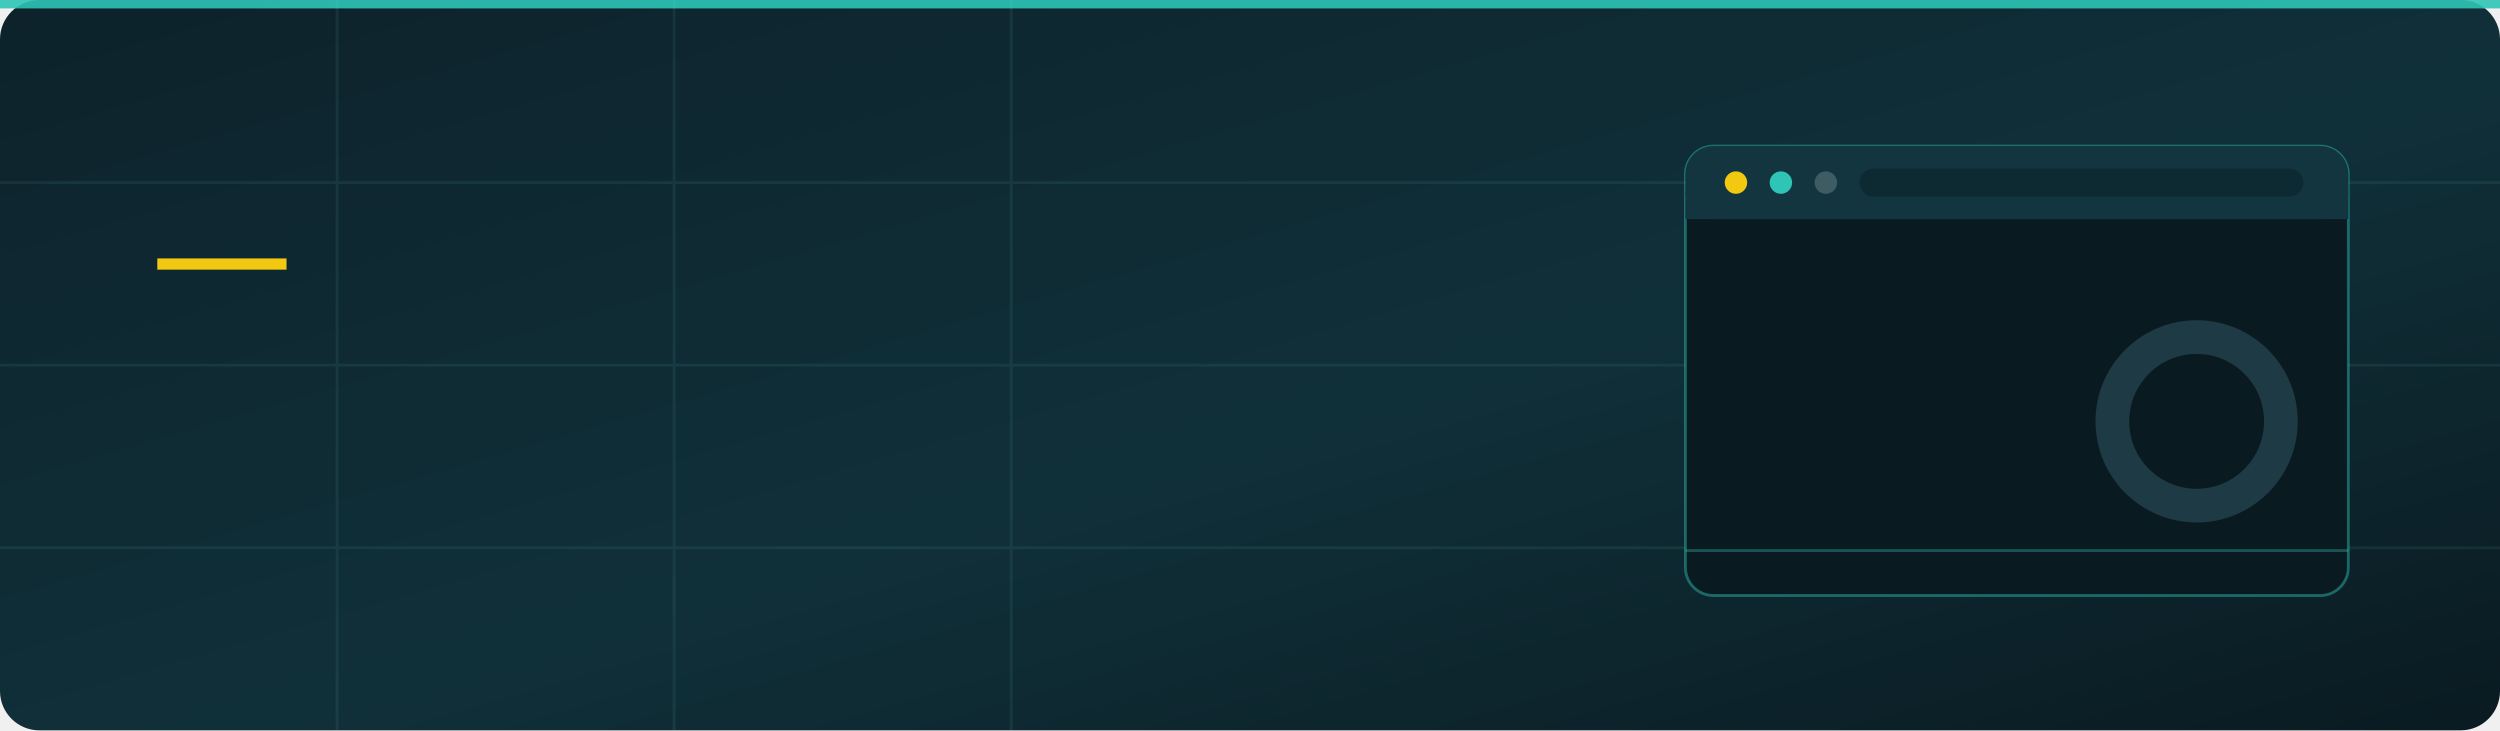
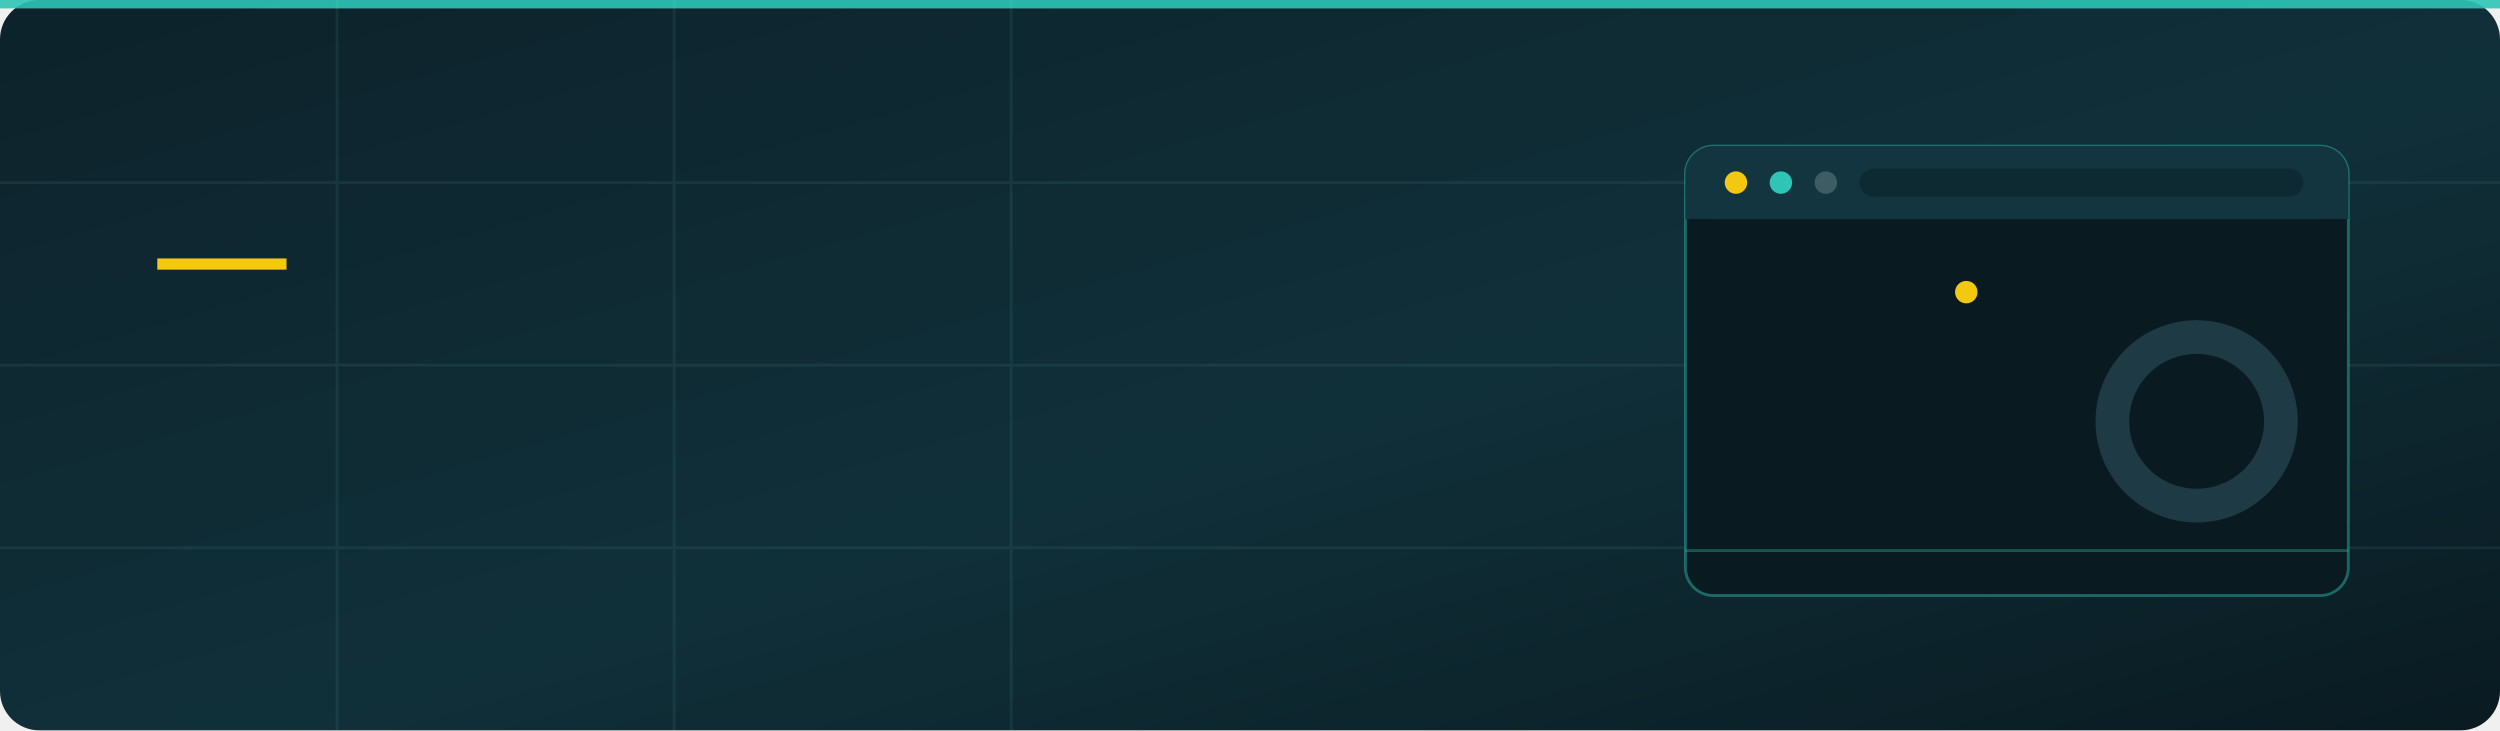
<svg xmlns="http://www.w3.org/2000/svg" width="890" height="260" viewBox="0 0 890 260">
  <defs>
    <linearGradient id="pbg" x1="0" y1="0" x2="1" y2="1">
      <stop offset="0" stop-color="#0D222B" />
      <stop offset="0.55" stop-color="#103039" />
      <stop offset="1" stop-color="#0A1A21" />
    </linearGradient>
    <linearGradient id="barT" x1="0" y1="1" x2="0" y2="0">
      <stop offset="0" stop-color="#2EC4B6" stop-opacity="0.85" />
      <stop offset="1" stop-color="#7FE7DC" stop-opacity="0.95" />
    </linearGradient>
    <linearGradient id="barG" x1="0" y1="1" x2="0" y2="0">
      <stop offset="0" stop-color="#F2C811" stop-opacity="0.85" />
      <stop offset="1" stop-color="#F9DE69" stop-opacity="0.95" />
    </linearGradient>
  </defs>
  <rect width="890" height="260" fill="url(#pbg)" rx="14" />
  <rect x="0" y="0" width="890" height="3" fill="#2EC4B6" opacity="0.9" />
  <g opacity="0.08" stroke="#7FE7DC">
    <line x1="0" y1="65" x2="890" y2="65" />
    <line x1="0" y1="130" x2="890" y2="130" />
    <line x1="0" y1="195" x2="890" y2="195" />
    <line x1="120" y1="0" x2="120" y2="260" />
    <line x1="240" y1="0" x2="240" y2="260" />
    <line x1="360" y1="0" x2="360" y2="260" />
  </g>
  <g font-family="Segoe UI, Helvetica, Arial, sans-serif">
    <text x="56" y="74" font-size="11.5" letter-spacing="3" fill="#2EC4B6" opacity="0">MOHAMMAD KHAIRY · PORTFOLIO
      <animate attributeName="opacity" from="0" to="1" dur="0.7s" begin="0.2s" fill="freeze" />
    </text>
    <rect x="56" y="92" width="46" height="4" fill="#F2C811">
      <animate attributeName="width" values="0;46" dur="0.7s" begin="0.3s" fill="freeze" />
    </rect>
    <text x="56" y="140" font-size="40" font-weight="700" fill="#FFFFFF" opacity="0">Data, designed to be
      <animate attributeName="opacity" from="0" to="1" dur="0.8s" begin="0.5s" fill="freeze" />
    </text>
    <text x="56" y="188" font-size="40" font-weight="700" fill="#F2C811" opacity="0">understood.
      <animate attributeName="opacity" from="0" to="1" dur="0.8s" begin="0.9s" fill="freeze" />
    </text>
    <text x="56" y="222" font-size="14.5" fill="#B9D6D2" opacity="0">Interactive dashboards · English and Arabic · Dark and light
      <animate attributeName="opacity" from="0" to="1" dur="0.8s" begin="1.3s" fill="freeze" />
    </text>
  </g>
  <g>
    <rect x="600" y="52" width="236" height="160" rx="10" fill="#0A1A21" stroke="#2EC4B6" stroke-opacity="0.45" />
    <rect x="600" y="52" width="236" height="26" rx="10" fill="#123540" />
    <rect x="600" y="68" width="236" height="10" fill="#123540" />
    <circle cx="618" cy="65" r="4" fill="#F2C811" />
    <circle cx="634" cy="65" r="4" fill="#2EC4B6" />
    <circle cx="650" cy="65" r="4" fill="#3E5C63" />
    <rect x="662" y="60" width="158" height="10" rx="5" fill="#0D2A33" />
    <rect x="620" y="196" width="16" height="0" rx="3" fill="url(#barT)">
      <animate attributeName="height" values="0;46" dur="0.9s" begin="0.4s" fill="freeze" calcMode="spline" keySplines="0.2 0 0.2 1" keyTimes="0;1" />
      <animate attributeName="y" values="196;150" dur="0.9s" begin="0.4s" fill="freeze" calcMode="spline" keySplines="0.2 0 0.2 1" keyTimes="0;1" />
    </rect>
    <rect x="644" y="196" width="16" height="0" rx="3" fill="url(#barG)">
      <animate attributeName="height" values="0;70" dur="0.9s" begin="0.55s" fill="freeze" calcMode="spline" keySplines="0.2 0 0.2 1" keyTimes="0;1" />
      <animate attributeName="y" values="196;126" dur="0.9s" begin="0.55s" fill="freeze" calcMode="spline" keySplines="0.2 0 0.2 1" keyTimes="0;1" />
    </rect>
    <rect x="668" y="196" width="16" height="0" rx="3" fill="url(#barT)">
      <animate attributeName="height" values="0;56" dur="0.9s" begin="0.7s" fill="freeze" calcMode="spline" keySplines="0.2 0 0.2 1" keyTimes="0;1" />
      <animate attributeName="y" values="196;140" dur="0.9s" begin="0.7s" fill="freeze" calcMode="spline" keySplines="0.2 0 0.2 1" keyTimes="0;1" />
    </rect>
    <rect x="692" y="196" width="16" height="0" rx="3" fill="url(#barG)">
      <animate attributeName="height" values="0;86" dur="0.9s" begin="0.85s" fill="freeze" calcMode="spline" keySplines="0.2 0 0.2 1" keyTimes="0;1" />
      <animate attributeName="y" values="196;110" dur="0.9s" begin="0.85s" fill="freeze" calcMode="spline" keySplines="0.2 0 0.2 1" keyTimes="0;1" />
    </rect>
    <rect x="716" y="196" width="16" height="0" rx="3" fill="url(#barT)">
      <animate attributeName="height" values="0;64" dur="0.9s" begin="1s" fill="freeze" calcMode="spline" keySplines="0.2 0 0.2 1" keyTimes="0;1" />
      <animate attributeName="y" values="196;132" dur="0.9s" begin="1s" fill="freeze" calcMode="spline" keySplines="0.2 0 0.2 1" keyTimes="0;1" />
    </rect>
    <circle cx="782" cy="150" r="30" fill="none" stroke="#1E3A44" stroke-width="12" />
-     <path d="M 782 120 A 30 30 0 0 1 810 160" fill="none" stroke="#F2C811" stroke-width="12" stroke-dasharray="95" stroke-dashoffset="95">
-       <animate attributeName="stroke-dashoffset" from="95" to="0" dur="1s" begin="1.1s" fill="freeze" calcMode="spline" keySplines="0.2 0 0.2 1" keyTimes="0;1" />
-     </path>
-     <path d="M 810 160 A 30 30 0 0 1 766 172" fill="none" stroke="#2EC4B6" stroke-width="12" stroke-dasharray="95" stroke-dashoffset="95">
-       <animate attributeName="stroke-dashoffset" from="95" to="0" dur="1s" begin="1.5s" fill="freeze" calcMode="spline" keySplines="0.2 0 0.2 1" keyTimes="0;1" />
-     </path>
+     <g>
+       <animateTransform attributeName="transform" type="rotate" from="0 782 150" to="360 782 150" dur="9s" repeatCount="indefinite" />
+       <path d="M 782 120 A 30 30 0 0 1 810 160" fill="none" stroke="#F2C811" stroke-width="12" stroke-dasharray="95" stroke-dashoffset="95">
+         <animate attributeName="stroke-dashoffset" from="95" to="0" dur="1s" begin="1.1s" fill="freeze" calcMode="spline" keySplines="0.2 0 0.2 1" keyTimes="0;1" />
+       </path>
+       <path d="M 810 160 A 30 30 0 0 1 766 172" fill="none" stroke="#2EC4B6" stroke-width="12" stroke-dasharray="95" stroke-dashoffset="95">
+         <animate attributeName="stroke-dashoffset" from="95" to="0" dur="1s" begin="1.5s" fill="freeze" calcMode="spline" keySplines="0.2 0 0.2 1" keyTimes="0;1" />
+       </path>
+     </g>
+     <circle cx="700" cy="104" r="4" fill="#F2C811">
+       <animate attributeName="opacity" values="0.2;1;0.2" dur="1.8s" repeatCount="indefinite" />
+       <animate attributeName="r" values="3;5;3" dur="1.8s" repeatCount="indefinite" />
+     </circle>
    <line x1="600" y1="196" x2="836" y2="196" stroke="#2EC4B6" stroke-opacity="0.35" />
  </g>
</svg>
